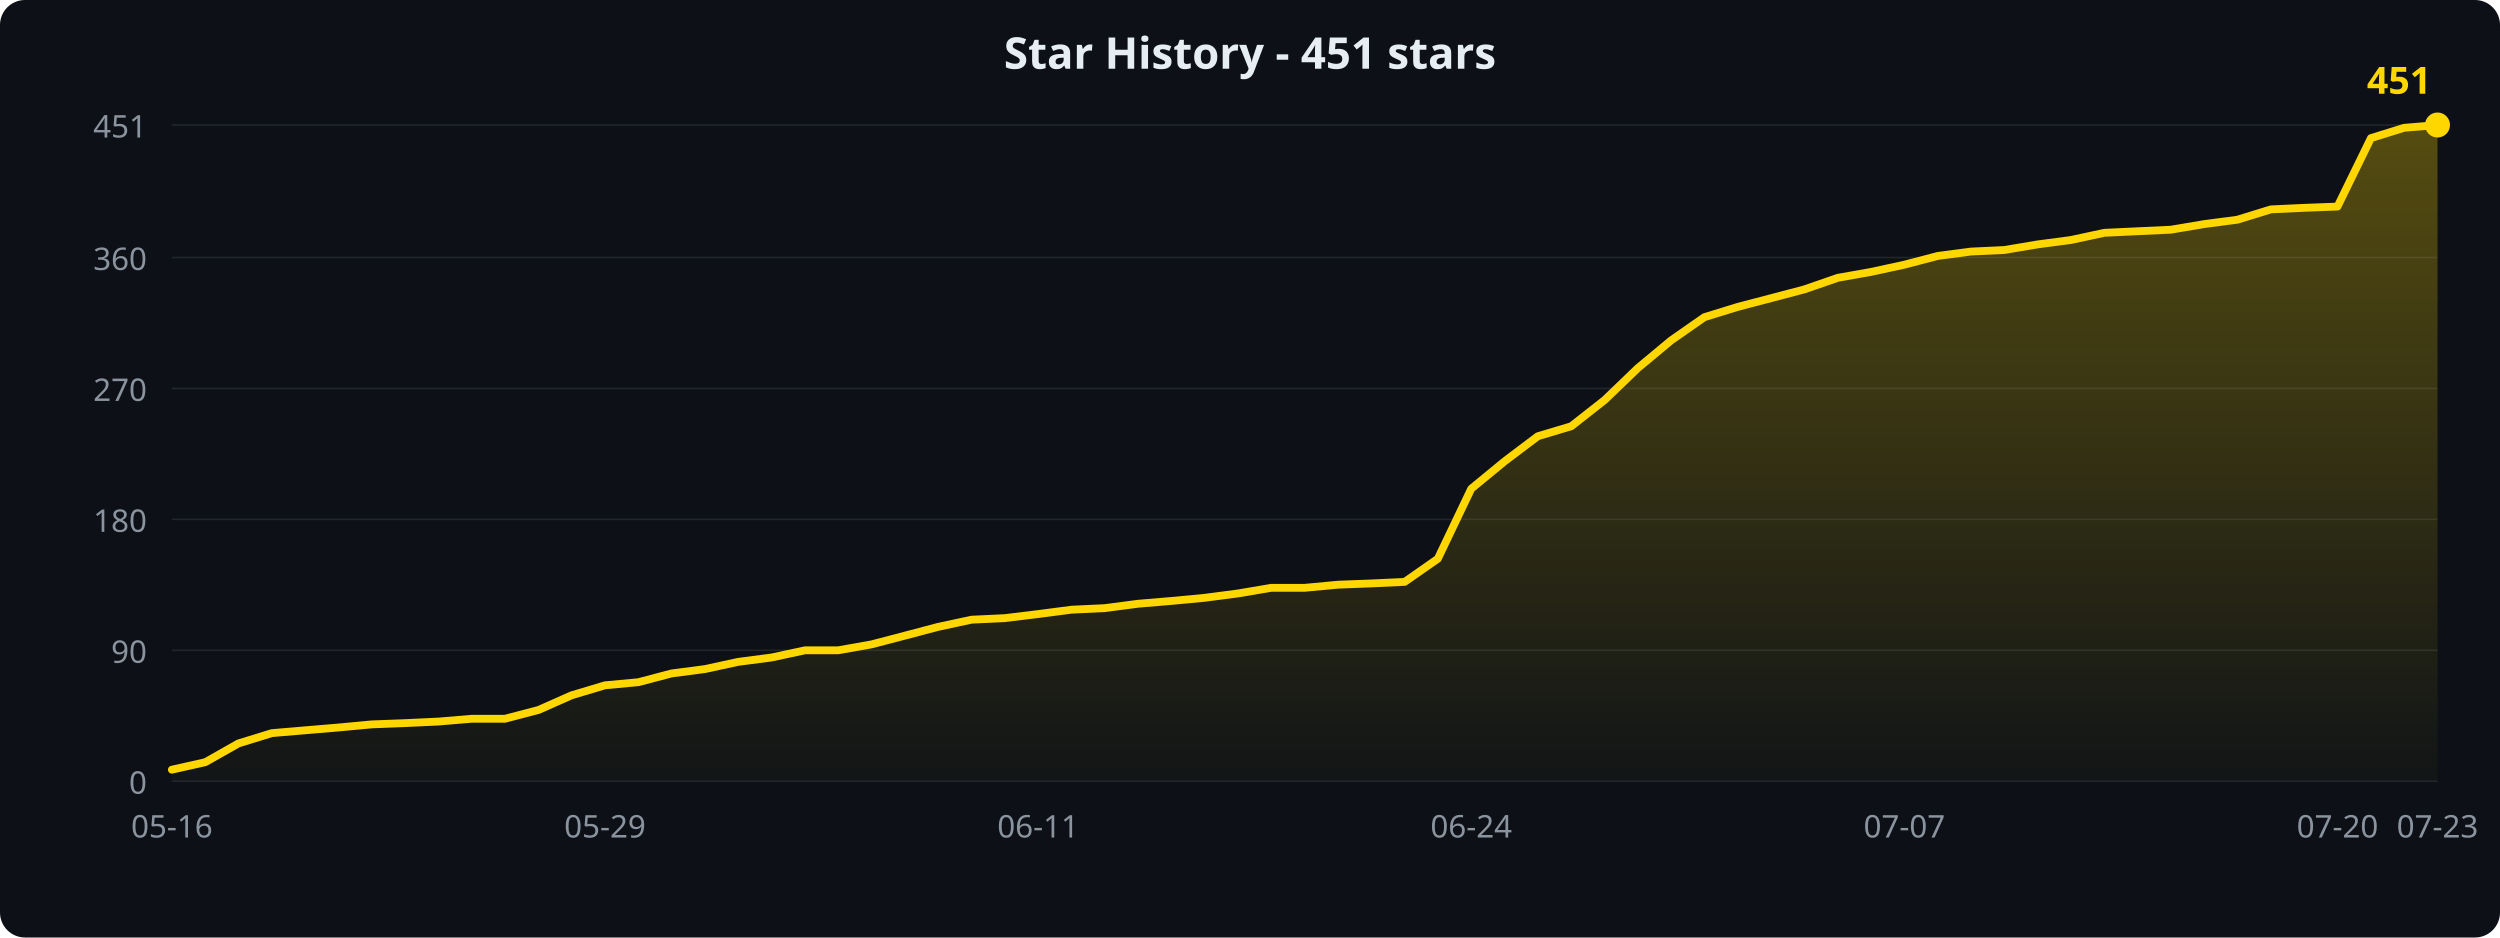
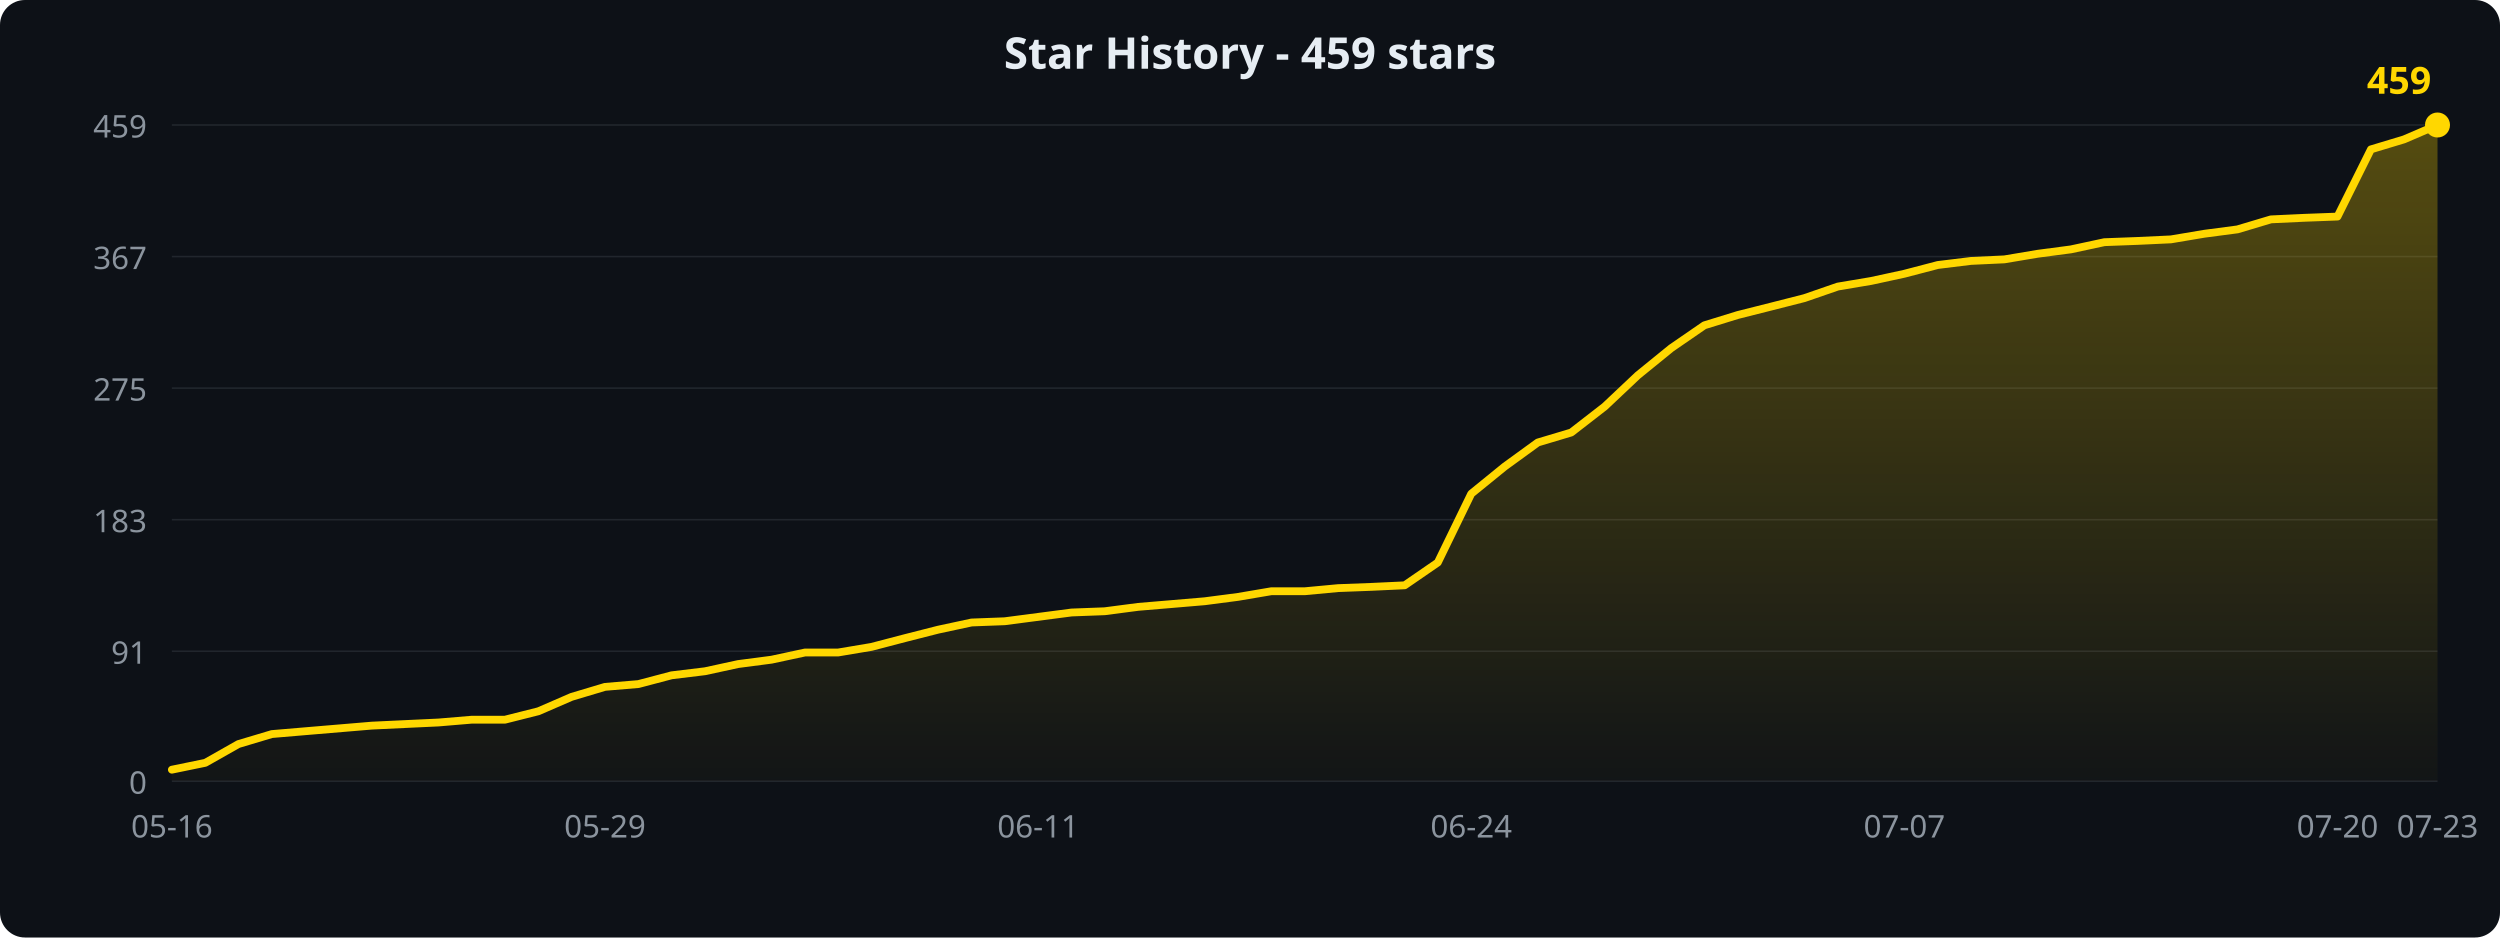
<svg xmlns="http://www.w3.org/2000/svg" viewBox="0 0 800 300" width="800" height="300">
  <defs>
    <linearGradient id="fill" x1="0" y1="0" x2="0" y2="1">
      <stop offset="0%" stop-color="#FFD700" stop-opacity="0.3" />
      <stop offset="100%" stop-color="#FFD700" stop-opacity="0.02" />
    </linearGradient>
  </defs>
  <rect width="800" height="300" rx="8" fill="#0d1117" />
  <text x="400.0" y="22" text-anchor="middle" fill="#e6edf3" font-family="system-ui,sans-serif" font-size="14" font-weight="600">
-     Star History - 451 stars
+     Star History - 459 stars
  </text>
  <line x1="55" y1="250.0" x2="780" y2="250.0" stroke="#21262d" stroke-width="0.5" />
  <text x="47" y="254.0" text-anchor="end" fill="#8b949e" font-family="system-ui,sans-serif" font-size="10">0</text>
-   <line x1="55" y1="208.1" x2="780" y2="208.1" stroke="#21262d" stroke-width="0.5" />
-   <text x="47" y="212.1" text-anchor="end" fill="#8b949e" font-family="system-ui,sans-serif" font-size="10">90</text>
-   <line x1="55" y1="166.2" x2="780" y2="166.2" stroke="#21262d" stroke-width="0.5" />
-   <text x="47" y="170.2" text-anchor="end" fill="#8b949e" font-family="system-ui,sans-serif" font-size="10">180</text>
-   <line x1="55" y1="124.3" x2="780" y2="124.3" stroke="#21262d" stroke-width="0.5" />
-   <text x="47" y="128.3" text-anchor="end" fill="#8b949e" font-family="system-ui,sans-serif" font-size="10">270</text>
-   <line x1="55" y1="82.4" x2="780" y2="82.4" stroke="#21262d" stroke-width="0.5" />
-   <text x="47" y="86.4" text-anchor="end" fill="#8b949e" font-family="system-ui,sans-serif" font-size="10">360</text>
+   <line x1="55" y1="208.4" x2="780" y2="208.4" stroke="#21262d" stroke-width="0.5" />
+   <text x="47" y="212.4" text-anchor="end" fill="#8b949e" font-family="system-ui,sans-serif" font-size="10">91</text>
+   <line x1="55" y1="166.3" x2="780" y2="166.3" stroke="#21262d" stroke-width="0.5" />
+   <text x="47" y="170.3" text-anchor="end" fill="#8b949e" font-family="system-ui,sans-serif" font-size="10">183</text>
+   <line x1="55" y1="124.2" x2="780" y2="124.2" stroke="#21262d" stroke-width="0.5" />
+   <text x="47" y="128.2" text-anchor="end" fill="#8b949e" font-family="system-ui,sans-serif" font-size="10">275</text>
+   <line x1="55" y1="82.1" x2="780" y2="82.1" stroke="#21262d" stroke-width="0.5" />
+   <text x="47" y="86.1" text-anchor="end" fill="#8b949e" font-family="system-ui,sans-serif" font-size="10">367</text>
  <line x1="55" y1="40.0" x2="780" y2="40.0" stroke="#21262d" stroke-width="0.5" />
-   <text x="47" y="44.0" text-anchor="end" fill="#8b949e" font-family="system-ui,sans-serif" font-size="10">451</text>
-   <polygon points="55.0,246.3 65.7,243.9 76.3,237.9 87.0,234.6 97.6,233.7 108.3,232.8 119.0,231.8 129.6,231.4 140.3,230.9 151.0,230.0 161.6,230.0 172.3,227.2 182.9,222.5 193.6,219.3 204.3,218.3 214.9,215.5 225.6,214.1 236.2,211.8 246.9,210.4 257.6,208.1 268.2,208.1 278.9,206.2 289.6,203.4 300.2,200.6 310.9,198.3 321.5,197.8 332.2,196.5 342.9,195.1 353.5,194.6 364.2,193.2 374.9,192.3 385.5,191.3 396.2,189.9 406.8,188.1 417.5,188.1 428.2,187.1 438.8,186.7 449.5,186.2 460.1,178.8 470.8,156.4 481.5,147.6 492.1,139.6 502.8,136.4 513.5,128.0 524.1,117.8 534.8,108.9 545.4,101.5 556.1,98.2 566.8,95.4 577.4,92.6 588.1,88.9 598.8,87.0 609.4,84.7 620.1,81.9 630.7,80.5 641.4,80.0 652.1,78.2 662.7,76.8 673.4,74.5 684.0,74.0 694.7,73.5 705.4,71.7 716.0,70.3 726.7,67.0 737.4,66.5 748.0,66.1 758.7,44.2 769.3,40.9 780.0,40.0 780.0,250.0 55.0,250.0" fill="url(#fill)" />
-   <polyline points="55.0,246.3 65.7,243.9 76.3,237.9 87.0,234.6 97.6,233.7 108.3,232.8 119.0,231.8 129.6,231.4 140.3,230.9 151.0,230.0 161.6,230.0 172.3,227.2 182.9,222.5 193.6,219.3 204.3,218.3 214.9,215.5 225.6,214.1 236.2,211.8 246.9,210.4 257.6,208.1 268.2,208.1 278.9,206.2 289.6,203.4 300.2,200.6 310.9,198.3 321.5,197.8 332.2,196.5 342.9,195.1 353.5,194.6 364.2,193.2 374.9,192.3 385.5,191.3 396.2,189.9 406.8,188.1 417.5,188.1 428.2,187.1 438.8,186.7 449.5,186.2 460.1,178.8 470.8,156.4 481.5,147.6 492.1,139.6 502.8,136.4 513.5,128.0 524.1,117.8 534.8,108.9 545.4,101.5 556.1,98.2 566.8,95.4 577.4,92.6 588.1,88.9 598.8,87.0 609.4,84.7 620.1,81.9 630.7,80.5 641.4,80.0 652.1,78.2 662.7,76.8 673.4,74.5 684.0,74.0 694.7,73.5 705.4,71.7 716.0,70.3 726.7,67.0 737.4,66.5 748.0,66.1 758.7,44.2 769.3,40.9 780.0,40.0" fill="none" stroke="#FFD700" stroke-width="2.5" stroke-linejoin="round" stroke-linecap="round" />
+   <text x="47" y="44.0" text-anchor="end" fill="#8b949e" font-family="system-ui,sans-serif" font-size="10">459</text>
+   <polygon points="55.0,246.3 65.7,244.1 76.3,238.1 87.0,234.9 97.6,234.0 108.3,233.1 119.0,232.2 129.6,231.7 140.3,231.2 151.0,230.3 161.6,230.3 172.3,227.6 182.9,223.0 193.6,219.8 204.3,218.9 214.9,216.1 225.6,214.8 236.2,212.5 246.9,211.1 257.6,208.8 268.2,208.8 278.9,207.0 289.6,204.2 300.2,201.5 310.9,199.2 321.5,198.8 332.2,197.4 342.9,196.0 353.5,195.6 364.2,194.2 374.9,193.3 385.5,192.4 396.2,191.0 406.8,189.2 417.5,189.2 428.2,188.2 438.8,187.8 449.5,187.3 460.1,180.0 470.8,158.0 481.5,149.3 492.1,141.6 502.8,138.4 513.5,130.1 524.1,120.1 534.8,111.4 545.4,104.1 556.1,100.8 566.8,98.1 577.4,95.4 588.1,91.7 598.8,89.9 609.4,87.6 620.1,84.8 630.7,83.5 641.4,83.0 652.1,81.2 662.7,79.8 673.4,77.5 684.0,77.1 694.7,76.6 705.4,74.8 716.0,73.4 726.7,70.2 737.4,69.7 748.0,69.3 758.7,47.8 769.3,44.6 780.0,40.0 780.0,250.0 55.0,250.0" fill="url(#fill)" />
+   <polyline points="55.0,246.3 65.7,244.1 76.3,238.1 87.0,234.9 97.6,234.0 108.3,233.1 119.0,232.2 129.6,231.7 140.3,231.2 151.0,230.3 161.6,230.3 172.3,227.6 182.9,223.0 193.6,219.8 204.3,218.9 214.9,216.1 225.6,214.8 236.2,212.5 246.9,211.1 257.6,208.8 268.2,208.8 278.9,207.0 289.6,204.2 300.2,201.5 310.9,199.2 321.5,198.8 332.2,197.4 342.9,196.0 353.5,195.6 364.2,194.2 374.9,193.3 385.5,192.4 396.2,191.0 406.8,189.2 417.5,189.2 428.2,188.2 438.8,187.8 449.5,187.3 460.1,180.0 470.8,158.0 481.5,149.3 492.1,141.6 502.8,138.4 513.5,130.1 524.1,120.1 534.8,111.4 545.4,104.1 556.1,100.8 566.8,98.1 577.4,95.4 588.1,91.7 598.8,89.9 609.4,87.6 620.1,84.8 630.7,83.5 641.4,83.0 652.1,81.2 662.7,79.8 673.4,77.5 684.0,77.1 694.7,76.6 705.4,74.8 716.0,73.4 726.7,70.2 737.4,69.7 748.0,69.3 758.7,47.8 769.3,44.6 780.0,40.0" fill="none" stroke="#FFD700" stroke-width="2.5" stroke-linejoin="round" stroke-linecap="round" />
  <text x="55.0" y="268" text-anchor="middle" fill="#8b949e" font-family="system-ui,sans-serif" font-size="10">05-16</text>
  <text x="193.6" y="268" text-anchor="middle" fill="#8b949e" font-family="system-ui,sans-serif" font-size="10">05-29</text>
  <text x="332.2" y="268" text-anchor="middle" fill="#8b949e" font-family="system-ui,sans-serif" font-size="10">06-11</text>
  <text x="470.8" y="268" text-anchor="middle" fill="#8b949e" font-family="system-ui,sans-serif" font-size="10">06-24</text>
  <text x="609.4" y="268" text-anchor="middle" fill="#8b949e" font-family="system-ui,sans-serif" font-size="10">07-07</text>
  <text x="748.0" y="268" text-anchor="middle" fill="#8b949e" font-family="system-ui,sans-serif" font-size="10">07-20</text>
  <text x="780.0" y="268" text-anchor="middle" fill="#8b949e" font-family="system-ui,sans-serif" font-size="10">07-23</text>
  <circle cx="780.0" cy="40.0" r="4" fill="#FFD700" />
-   <text x="778.0" y="30.0" text-anchor="end" fill="#FFD700" font-family="system-ui,sans-serif" font-size="12" font-weight="600">451</text>
+   <text x="778.0" y="30.0" text-anchor="end" fill="#FFD700" font-family="system-ui,sans-serif" font-size="12" font-weight="600">459</text>
</svg>
